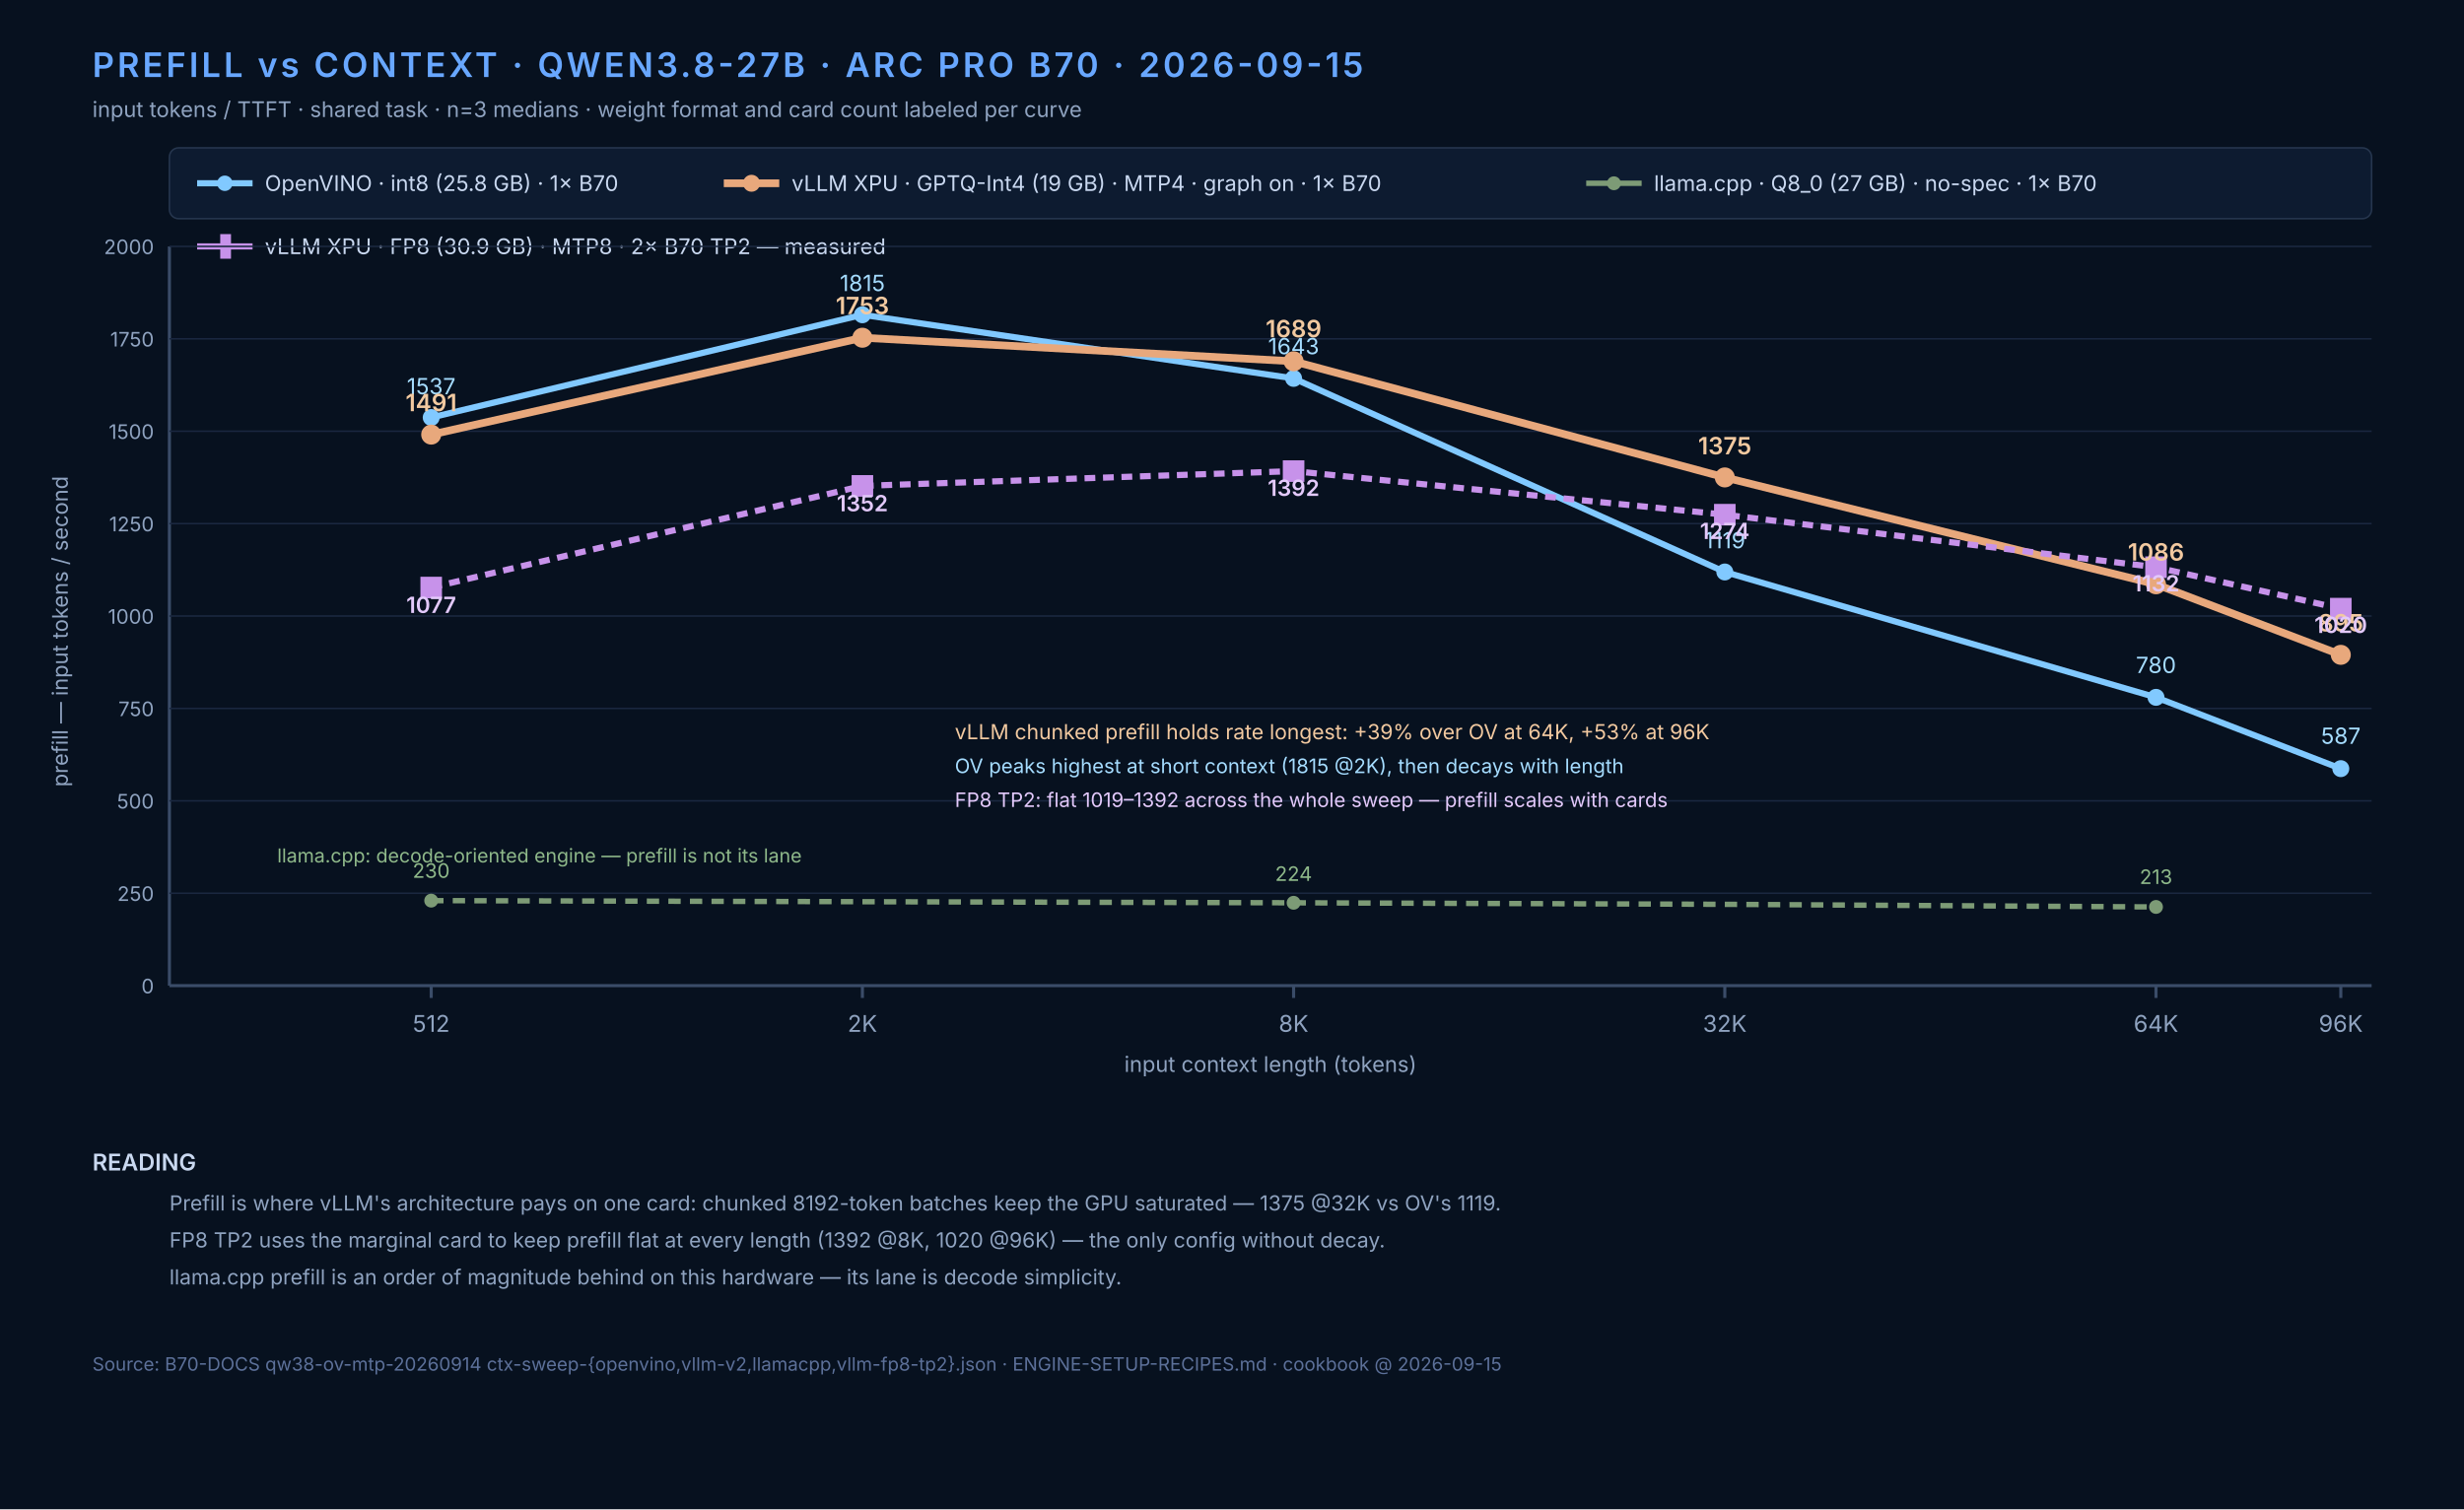
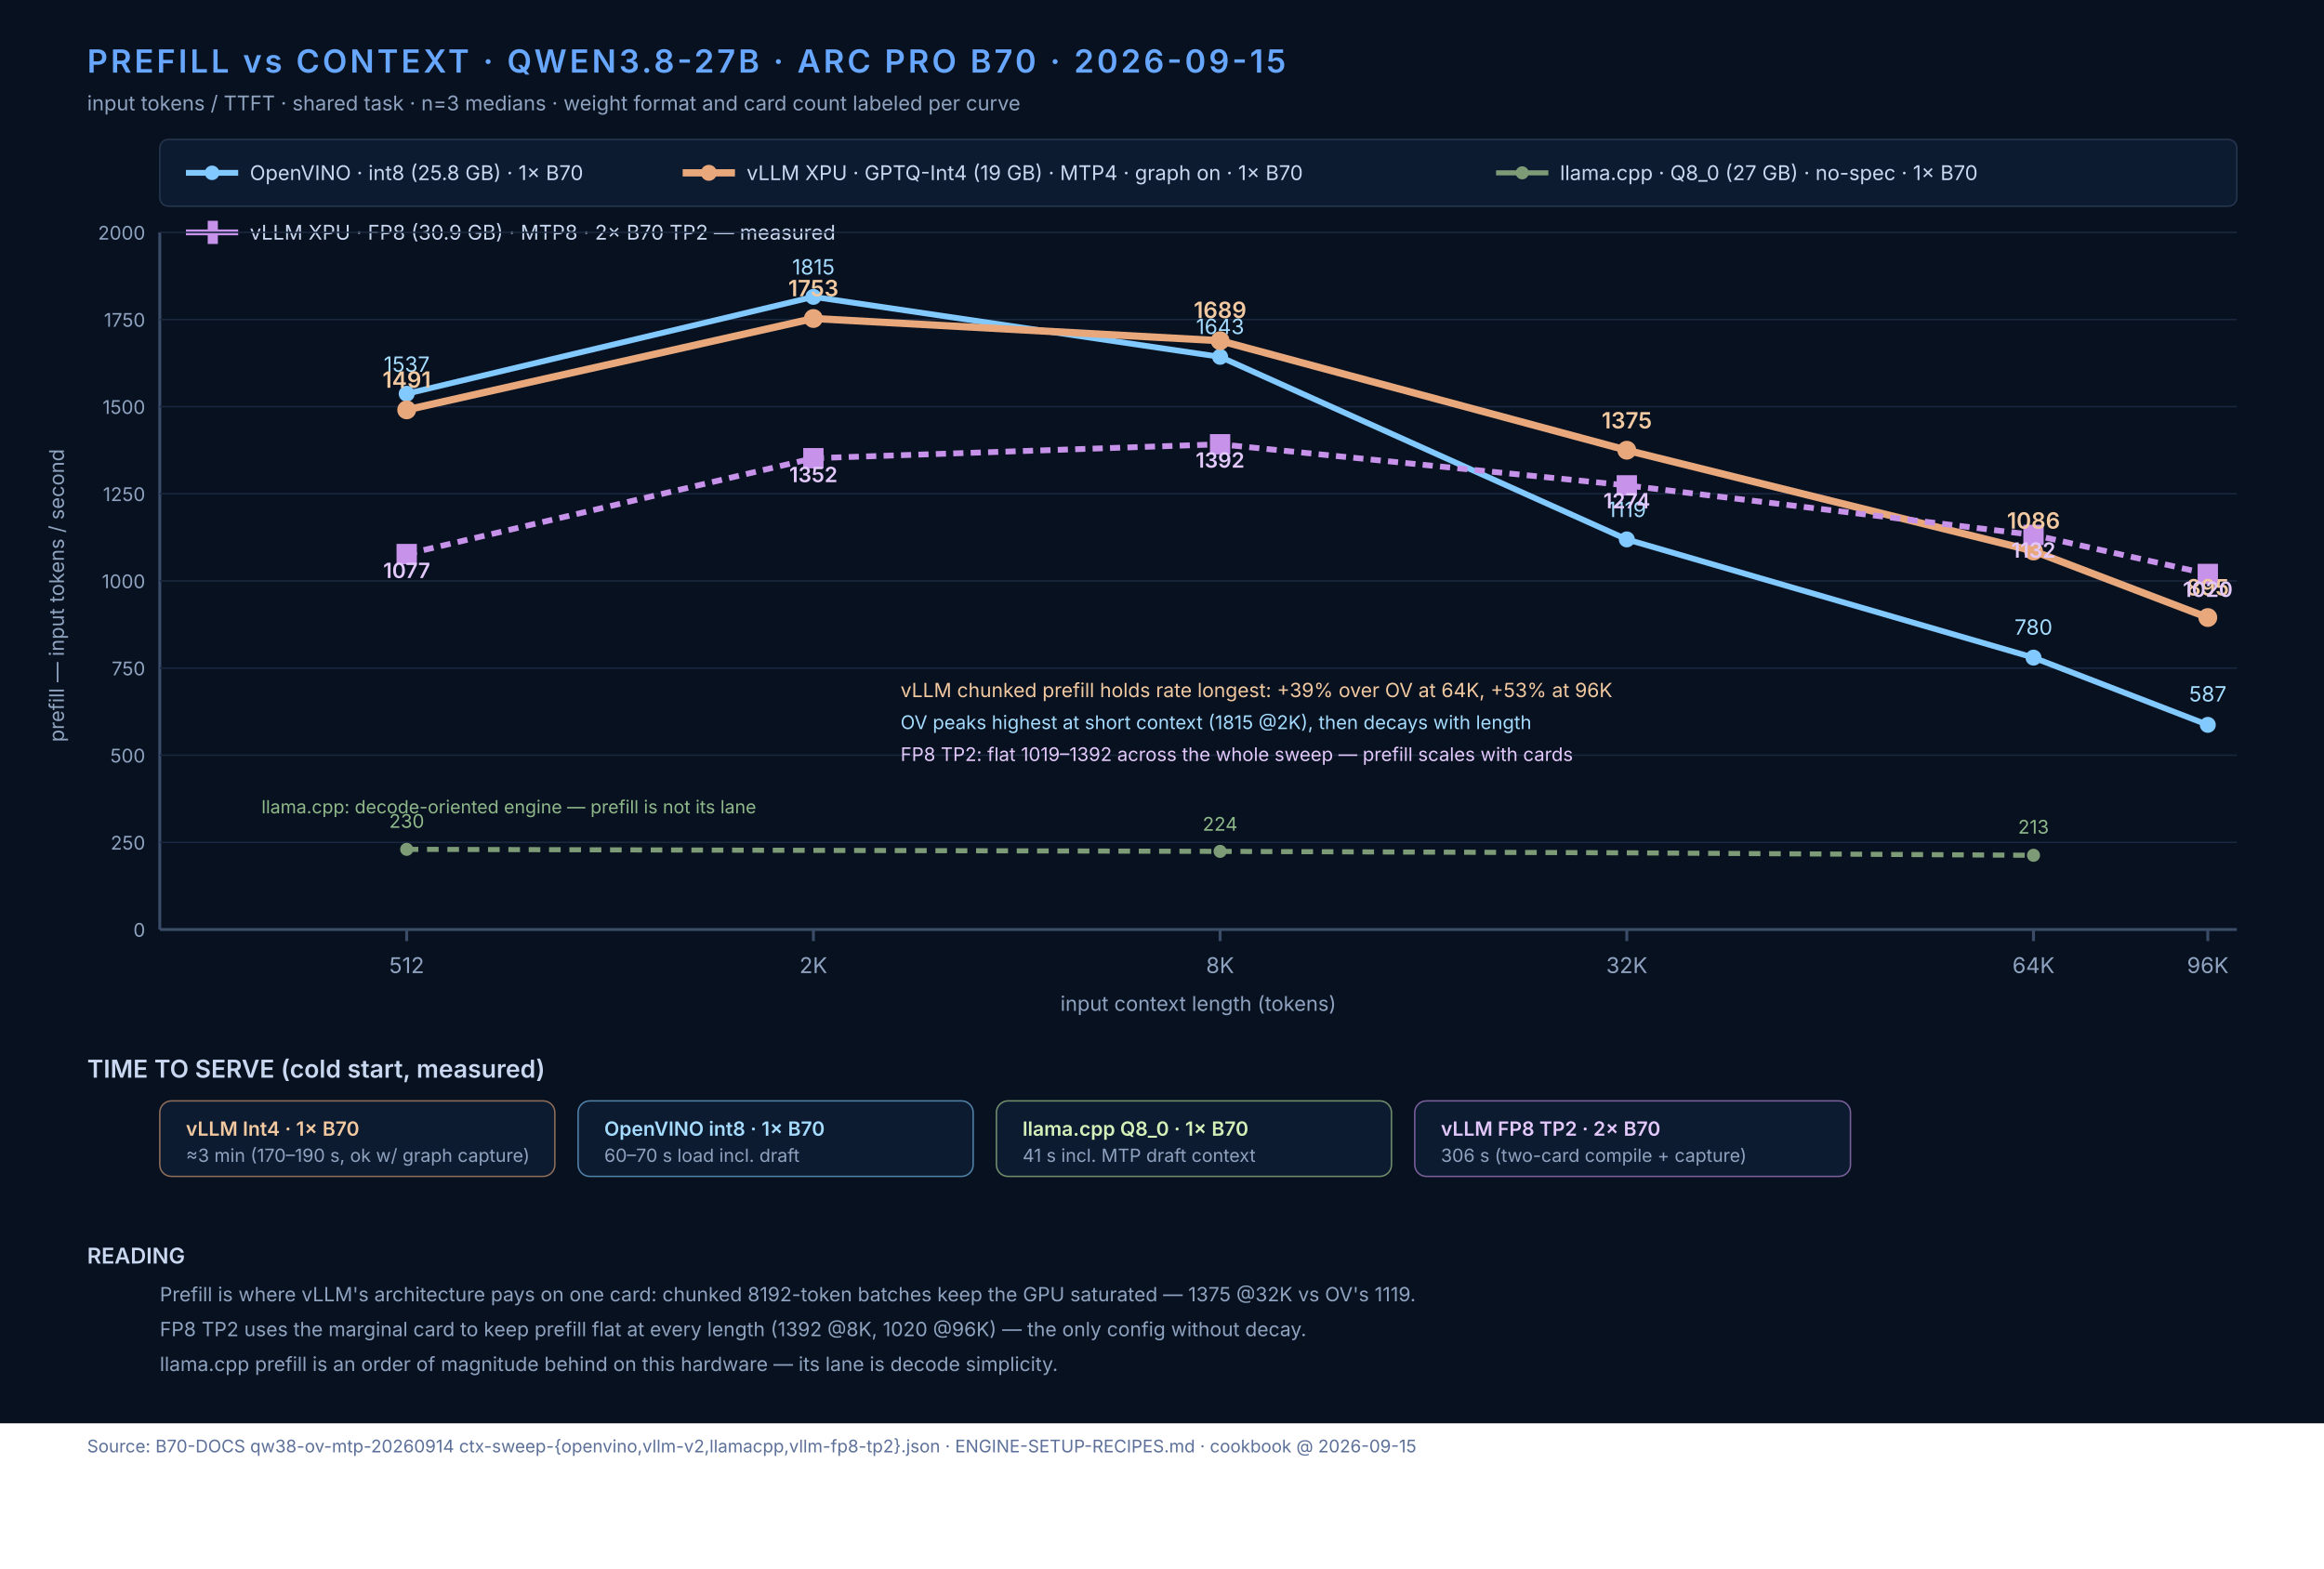
- <svg xmlns="http://www.w3.org/2000/svg" viewBox="0 0 1600 980" width="1600" height="980" role="img" aria-labelledby="t d">
+ <svg xmlns="http://www.w3.org/2000/svg" viewBox="0 0 1600 1080" width="1600" height="1080" role="img" aria-labelledby="t d">
  <rect width="1600" height="980" fill="#07111f" />
  <text x="60" y="50" fill="#68a7ff" font-size="22" font-weight="600" font-family="Segoe UI, Inter, sans-serif" letter-spacing="2">PREFILL vs CONTEXT · QWEN3.8-27B · ARC PRO B70 · 2026-09-15</text>
  <text x="60" y="76" fill="#8fa3c0" font-size="14" font-family="Segoe UI, Inter, sans-serif">input tokens / TTFT · shared task · n=3 medians · weight format and card count labeled per curve</text>
  <rect x="110" y="96" width="1430" height="46" rx="6" fill="#0d1b30" stroke="#26364e" />
  <g font-size="14" font-family="Segoe UI, Inter, sans-serif">
    <line x1="128" y1="119" x2="164" y2="119" stroke="#81c9ff" stroke-width="4" />
    <circle cx="146" cy="119" r="5" fill="#81c9ff" />
    <text x="172" y="124" fill="#c9d8f0">OpenVINO · int8 (25.8 GB) · 1× B70</text>
    <line x1="470" y1="119" x2="506" y2="119" stroke="#e8a87c" stroke-width="5" />
    <circle cx="488" cy="119" r="5.5" fill="#e8a87c" />
    <text x="514" y="124" fill="#c9d8f0">vLLM XPU · GPTQ-Int4 (19 GB) · MTP4 · graph on · 1× B70</text>
    <line x1="1030" y1="119" x2="1066" y2="119" stroke="#7d9b76" stroke-width="3.5" />
    <circle cx="1048" cy="119" r="4.5" fill="#7d9b76" />
    <text x="1074" y="124" fill="#c9d8f0">llama.cpp · Q8_0 (27 GB) · no-spec · 1× B70</text>
    <line x1="128" y1="160" x2="164" y2="160" stroke="#c792ea" stroke-width="4" />
    <rect x="143" y="152" width="7" height="16" fill="#c792ea" />
    <text x="172" y="165" fill="#c9d8f0">vLLM XPU · FP8 (30.9 GB) · MTP8 · 2× B70 TP2 — measured</text>
  </g>
  <line x1="110" y1="640" x2="1540" y2="640" stroke="#3a4c68" stroke-width="2" />
  <line x1="110" y1="160" x2="110" y2="640" stroke="#3a4c68" stroke-width="2" />
  <g stroke="#1a2740" stroke-width="1">
    <line x1="110" y1="580" x2="1540" y2="580" />
    <line x1="110" y1="520" x2="1540" y2="520" />
    <line x1="110" y1="460" x2="1540" y2="460" />
    <line x1="110" y1="400" x2="1540" y2="400" />
    <line x1="110" y1="340" x2="1540" y2="340" />
    <line x1="110" y1="280" x2="1540" y2="280" />
    <line x1="110" y1="220" x2="1540" y2="220" />
    <line x1="110" y1="160" x2="1540" y2="160" />
  </g>
  <g fill="#8fa3c0" font-size="13" font-family="Segoe UI, Inter, sans-serif" text-anchor="end">
    <text x="100" y="645">0</text>
    <text x="100" y="585">250</text>
    <text x="100" y="525">500</text>
    <text x="100" y="465">750</text>
    <text x="100" y="405">1000</text>
    <text x="100" y="345">1250</text>
    <text x="100" y="285">1500</text>
    <text x="100" y="225">1750</text>
    <text x="100" y="165">2000</text>
  </g>
  <text x="44" y="410" fill="#8fa3c0" font-size="14" font-family="Segoe UI, Inter, sans-serif" transform="rotate(-90 44 410)" text-anchor="middle">prefill — input tokens / second</text>
  <g stroke="#3a4c68" stroke-width="2">
    <line x1="280" y1="640" x2="280" y2="648" />
    <line x1="560" y1="640" x2="560" y2="648" />
    <line x1="840" y1="640" x2="840" y2="648" />
    <line x1="1120" y1="640" x2="1120" y2="648" />
    <line x1="1400" y1="640" x2="1400" y2="648" />
    <line x1="1520" y1="640" x2="1520" y2="648" />
  </g>
  <g fill="#8fa3c0" font-size="15" font-family="Segoe UI, Inter, sans-serif" text-anchor="middle">
    <text x="280" y="670">512</text>
    <text x="560" y="670">2K</text>
    <text x="840" y="670">8K</text>
    <text x="1120" y="670">32K</text>
    <text x="1400" y="670">64K</text>
    <text x="1520" y="670">96K</text>
  </g>
  <text x="825" y="696" fill="#8fa3c0" font-size="14" font-family="Segoe UI, Inter, sans-serif" text-anchor="middle">input context length (tokens)</text>
  <polyline points="280,271.1 560,204.4 840,245.7 1120,371.4 1400,452.8 1520,499.1" fill="none" stroke="#81c9ff" stroke-width="4" />
  <g fill="#81c9ff">
    <circle cx="280" cy="271.1" r="5.5" />
    <circle cx="560" cy="204.4" r="5.5" />
    <circle cx="840" cy="245.7" r="5.5" />
    <circle cx="1120" cy="371.4" r="5.5" />
    <circle cx="1400" cy="452.8" r="5.5" />
    <circle cx="1520" cy="499.1" r="5.5" />
  </g>
  <polyline points="280,282.2 560,219.3 840,234.6 1120,310 1400,379.4 1520,425.2" fill="none" stroke="#e8a87c" stroke-width="5" />
  <g fill="#e8a87c">
    <circle cx="280" cy="282.2" r="6.5" />
    <circle cx="560" cy="219.3" r="6.5" />
    <circle cx="840" cy="234.6" r="6.5" />
    <circle cx="1120" cy="310" r="6.5" />
    <circle cx="1400" cy="379.4" r="6.5" />
    <circle cx="1520" cy="425.2" r="6.5" />
  </g>
  <polyline points="280,584.8 560,585.5 840,586.2 1120,587.2 1400,588.9" fill="none" stroke="#7d9b76" stroke-width="3.5" stroke-dasharray="8,6" />
  <g fill="#7d9b76">
    <circle cx="280" cy="584.8" r="4.5" />
    <circle cx="840" cy="586.2" r="4.5" />
    <circle cx="1400" cy="588.9" r="4.5" />
  </g>
  <polyline points="280,381.5 560,315.5 840,305.9 1120,334.2 1400,368.3 1520,395.2" fill="none" stroke="#c792ea" stroke-width="4" stroke-dasharray="7,5" />
  <g fill="#c792ea">
    <rect x="273" y="374.5" width="14" height="14" />
    <rect x="553" y="308.5" width="14" height="14" />
    <rect x="833" y="298.9" width="14" height="14" />
    <rect x="1113" y="327.2" width="14" height="14" />
    <rect x="1393" y="361.3" width="14" height="14" />
    <rect x="1513" y="388.2" width="14" height="14" />
  </g>
  <g fill="#a5dcff" font-size="14.5" font-family="Segoe UI, Inter, sans-serif" text-anchor="middle">
    <text x="280" y="256">1537</text>
    <text x="560" y="189">1815</text>
    <text x="840" y="230">1643</text>
    <text x="1120" y="356">1119</text>
    <text x="1400" y="437">780</text>
    <text x="1520" y="483">587</text>
  </g>
  <g fill="#f2c9a0" font-size="15.5" font-weight="600" font-family="Segoe UI, Inter, sans-serif" text-anchor="middle">
    <text x="280" y="267">1491</text>
    <text x="560" y="204">1753</text>
    <text x="840" y="219">1689</text>
    <text x="1120" y="295">1375</text>
    <text x="1400" y="364">1086</text>
    <text x="1520" y="410">895</text>
  </g>
  <g fill="#8fb98a" font-size="13" font-family="Segoe UI, Inter, sans-serif" text-anchor="middle">
    <text x="280" y="570">230</text>
    <text x="840" y="572">224</text>
    <text x="1400" y="574">213</text>
  </g>
  <g fill="#e3c9fb" font-size="14.5" font-weight="600" font-family="Segoe UI, Inter, sans-serif" text-anchor="middle">
    <text x="280" y="398">1077</text>
    <text x="560" y="332">1352</text>
    <text x="840" y="322">1392</text>
    <text x="1120" y="350">1274</text>
    <text x="1400" y="384">1132</text>
    <text x="1520" y="411">1020</text>
  </g>
  <text x="620" y="480" fill="#f2c9a0" font-size="13.5" font-family="Segoe UI, Inter, sans-serif">vLLM chunked prefill holds rate longest: +39% over OV at 64K, +53% at 96K</text>
  <text x="620" y="502" fill="#a5dcff" font-size="13" font-family="Segoe UI, Inter, sans-serif">OV peaks highest at short context (1815 @2K), then decays with length</text>
  <text x="620" y="524" fill="#e3c9fb" font-size="13" font-family="Segoe UI, Inter, sans-serif">FP8 TP2: flat 1019–1392 across the whole sweep — prefill scales with cards</text>
  <text x="180" y="560" fill="#8fb98a" font-size="12.5" font-family="Segoe UI, Inter, sans-serif">llama.cpp: decode-oriented engine — prefill is not its lane</text>
-   <text x="60" y="760" fill="#c9d8f0" font-size="15" font-weight="600" font-family="Segoe UI, Inter, sans-serif">READING</text>
+   <text x="60" y="742" fill="#c9d8f0" font-size="17" font-weight="600" font-family="Segoe UI, Inter, sans-serif">TIME TO SERVE (cold start, measured)</text>
+   <g font-size="14" font-family="Segoe UI, Inter, sans-serif">
+     <rect x="110" y="758" width="272" height="52" rx="8" fill="#0d1b30" stroke="#e8a87c" stroke-opacity="0.6" />
+     <text x="128" y="782" fill="#f2c9a0" font-size="13.5" font-weight="600">vLLM Int4 · 1× B70</text>
+     <text x="128" y="800" fill="#8fa3c0" font-size="12.5">≈3 min (170–190 s, ok w/ graph capture)</text>
+     <rect x="398" y="758" width="272" height="52" rx="8" fill="#0d1b30" stroke="#81c9ff" stroke-opacity="0.6" />
+     <text x="416" y="782" fill="#a5dcff" font-size="13.5" font-weight="600">OpenVINO int8 · 1× B70</text>
+     <text x="416" y="800" fill="#8fa3c0" font-size="12.5">60–70 s load incl. draft</text>
+     <rect x="686" y="758" width="272" height="52" rx="8" fill="#0d1b30" stroke="#b8e09a" stroke-opacity="0.6" />
+     <text x="704" y="782" fill="#d4f0b8" font-size="13.5" font-weight="600">llama.cpp Q8_0 · 1× B70</text>
+     <text x="704" y="800" fill="#8fa3c0" font-size="12.5">41 s incl. MTP draft context</text>
+     <rect x="974" y="758" width="300" height="52" rx="8" fill="#0d1b30" stroke="#c792ea" stroke-opacity="0.6" />
+     <text x="992" y="782" fill="#e3c9fb" font-size="13.5" font-weight="600">vLLM FP8 TP2 · 2× B70</text>
+     <text x="992" y="800" fill="#8fa3c0" font-size="12.5">306 s (two-card compile + capture)</text>
+   </g>
+   <text x="60" y="870" fill="#c9d8f0" font-size="15" font-weight="600" font-family="Segoe UI, Inter, sans-serif">READING</text>
  <g fill="#8fa3c0" font-size="13.5" font-family="Segoe UI, Inter, sans-serif">
-     <text x="110" y="786">Prefill is where vLLM's architecture pays on one card: chunked 8192-token batches keep the GPU saturated — 1375 @32K vs OV's 1119.</text>
-     <text x="110" y="810">FP8 TP2 uses the marginal card to keep prefill flat at every length (1392 @8K, 1020 @96K) — the only config without decay.</text>
-     <text x="110" y="834">llama.cpp prefill is an order of magnitude behind on this hardware — its lane is decode simplicity.</text>
+     <text x="110" y="896">Prefill is where vLLM's architecture pays on one card: chunked 8192-token batches keep the GPU saturated — 1375 @32K vs OV's 1119.</text>
+     <text x="110" y="920">FP8 TP2 uses the marginal card to keep prefill flat at every length (1392 @8K, 1020 @96K) — the only config without decay.</text>
+     <text x="110" y="944">llama.cpp prefill is an order of magnitude behind on this hardware — its lane is decode simplicity.</text>
  </g>
-   <text x="60" y="890" fill="#5c7099" font-size="12" font-family="Segoe UI, Inter, sans-serif">Source: B70-DOCS qw38-ov-mtp-20260914 ctx-sweep-{openvino,vllm-v2,llamacpp,vllm-fp8-tp2}.json · ENGINE-SETUP-RECIPES.md · cookbook @ 2026-09-15</text>
+   <text x="60" y="1000" fill="#5c7099" font-size="12" font-family="Segoe UI, Inter, sans-serif">Source: B70-DOCS qw38-ov-mtp-20260914 ctx-sweep-{openvino,vllm-v2,llamacpp,vllm-fp8-tp2}.json · ENGINE-SETUP-RECIPES.md · cookbook @ 2026-09-15</text>
</svg>
